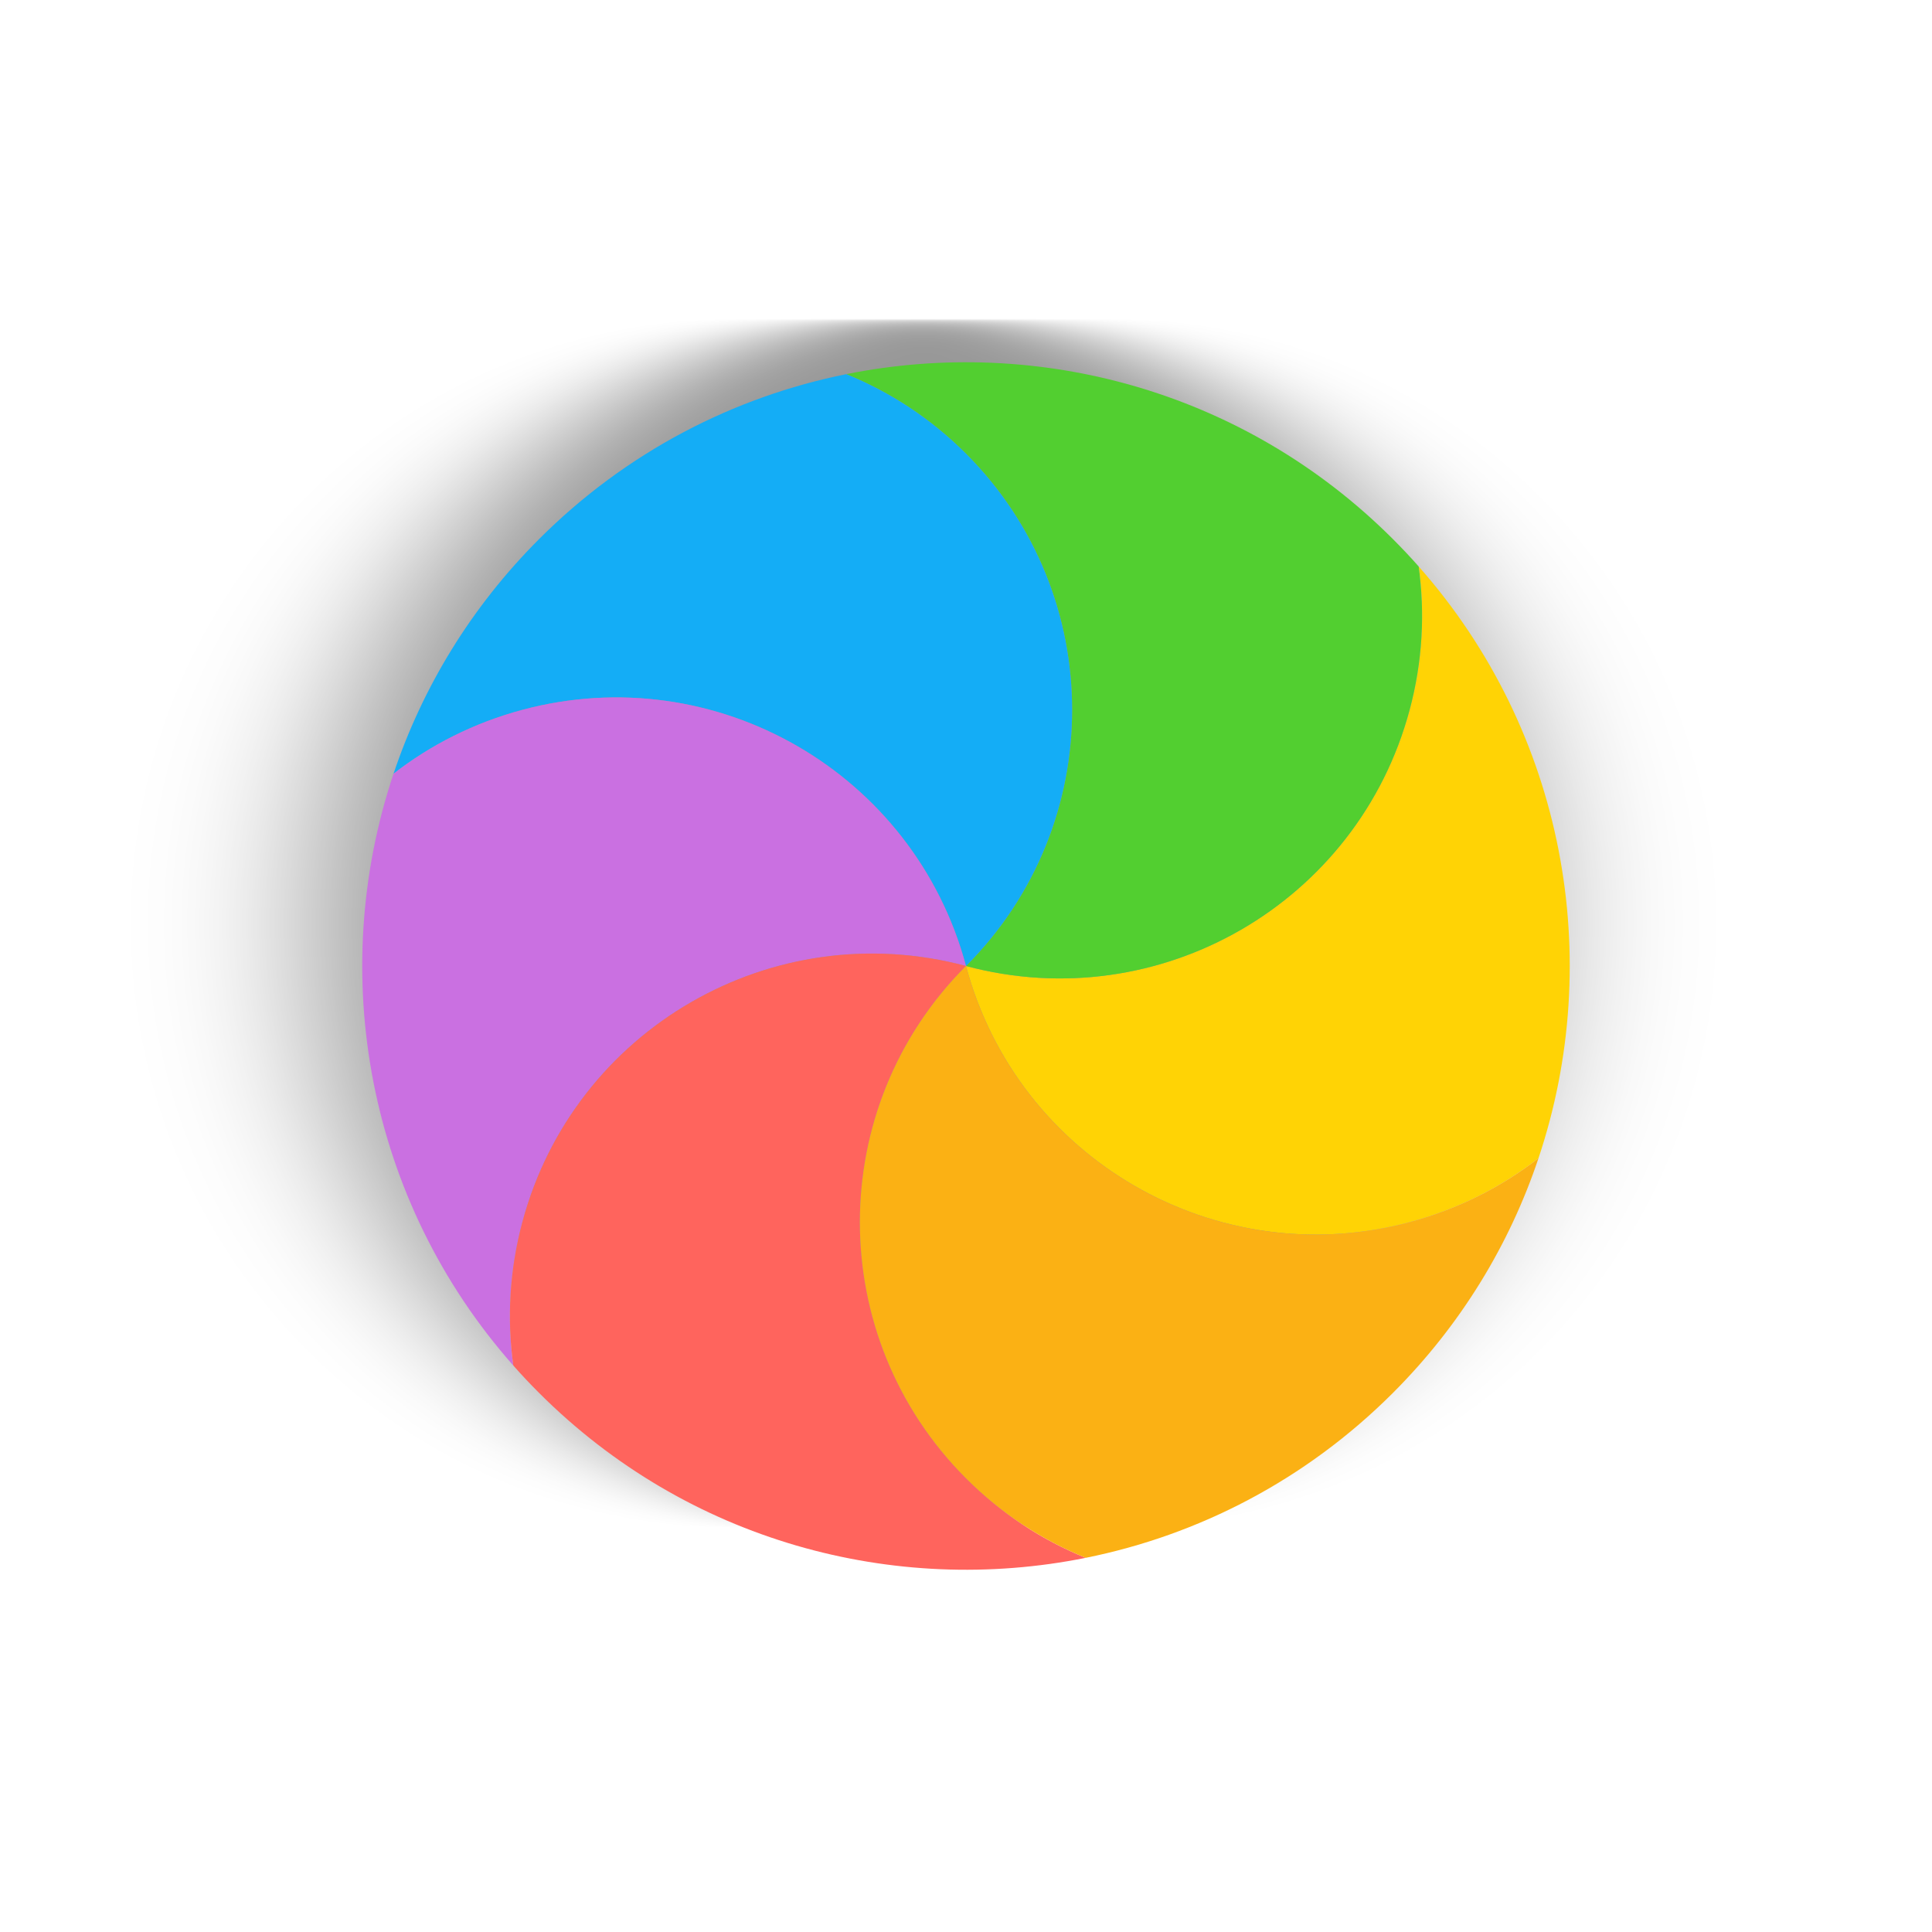
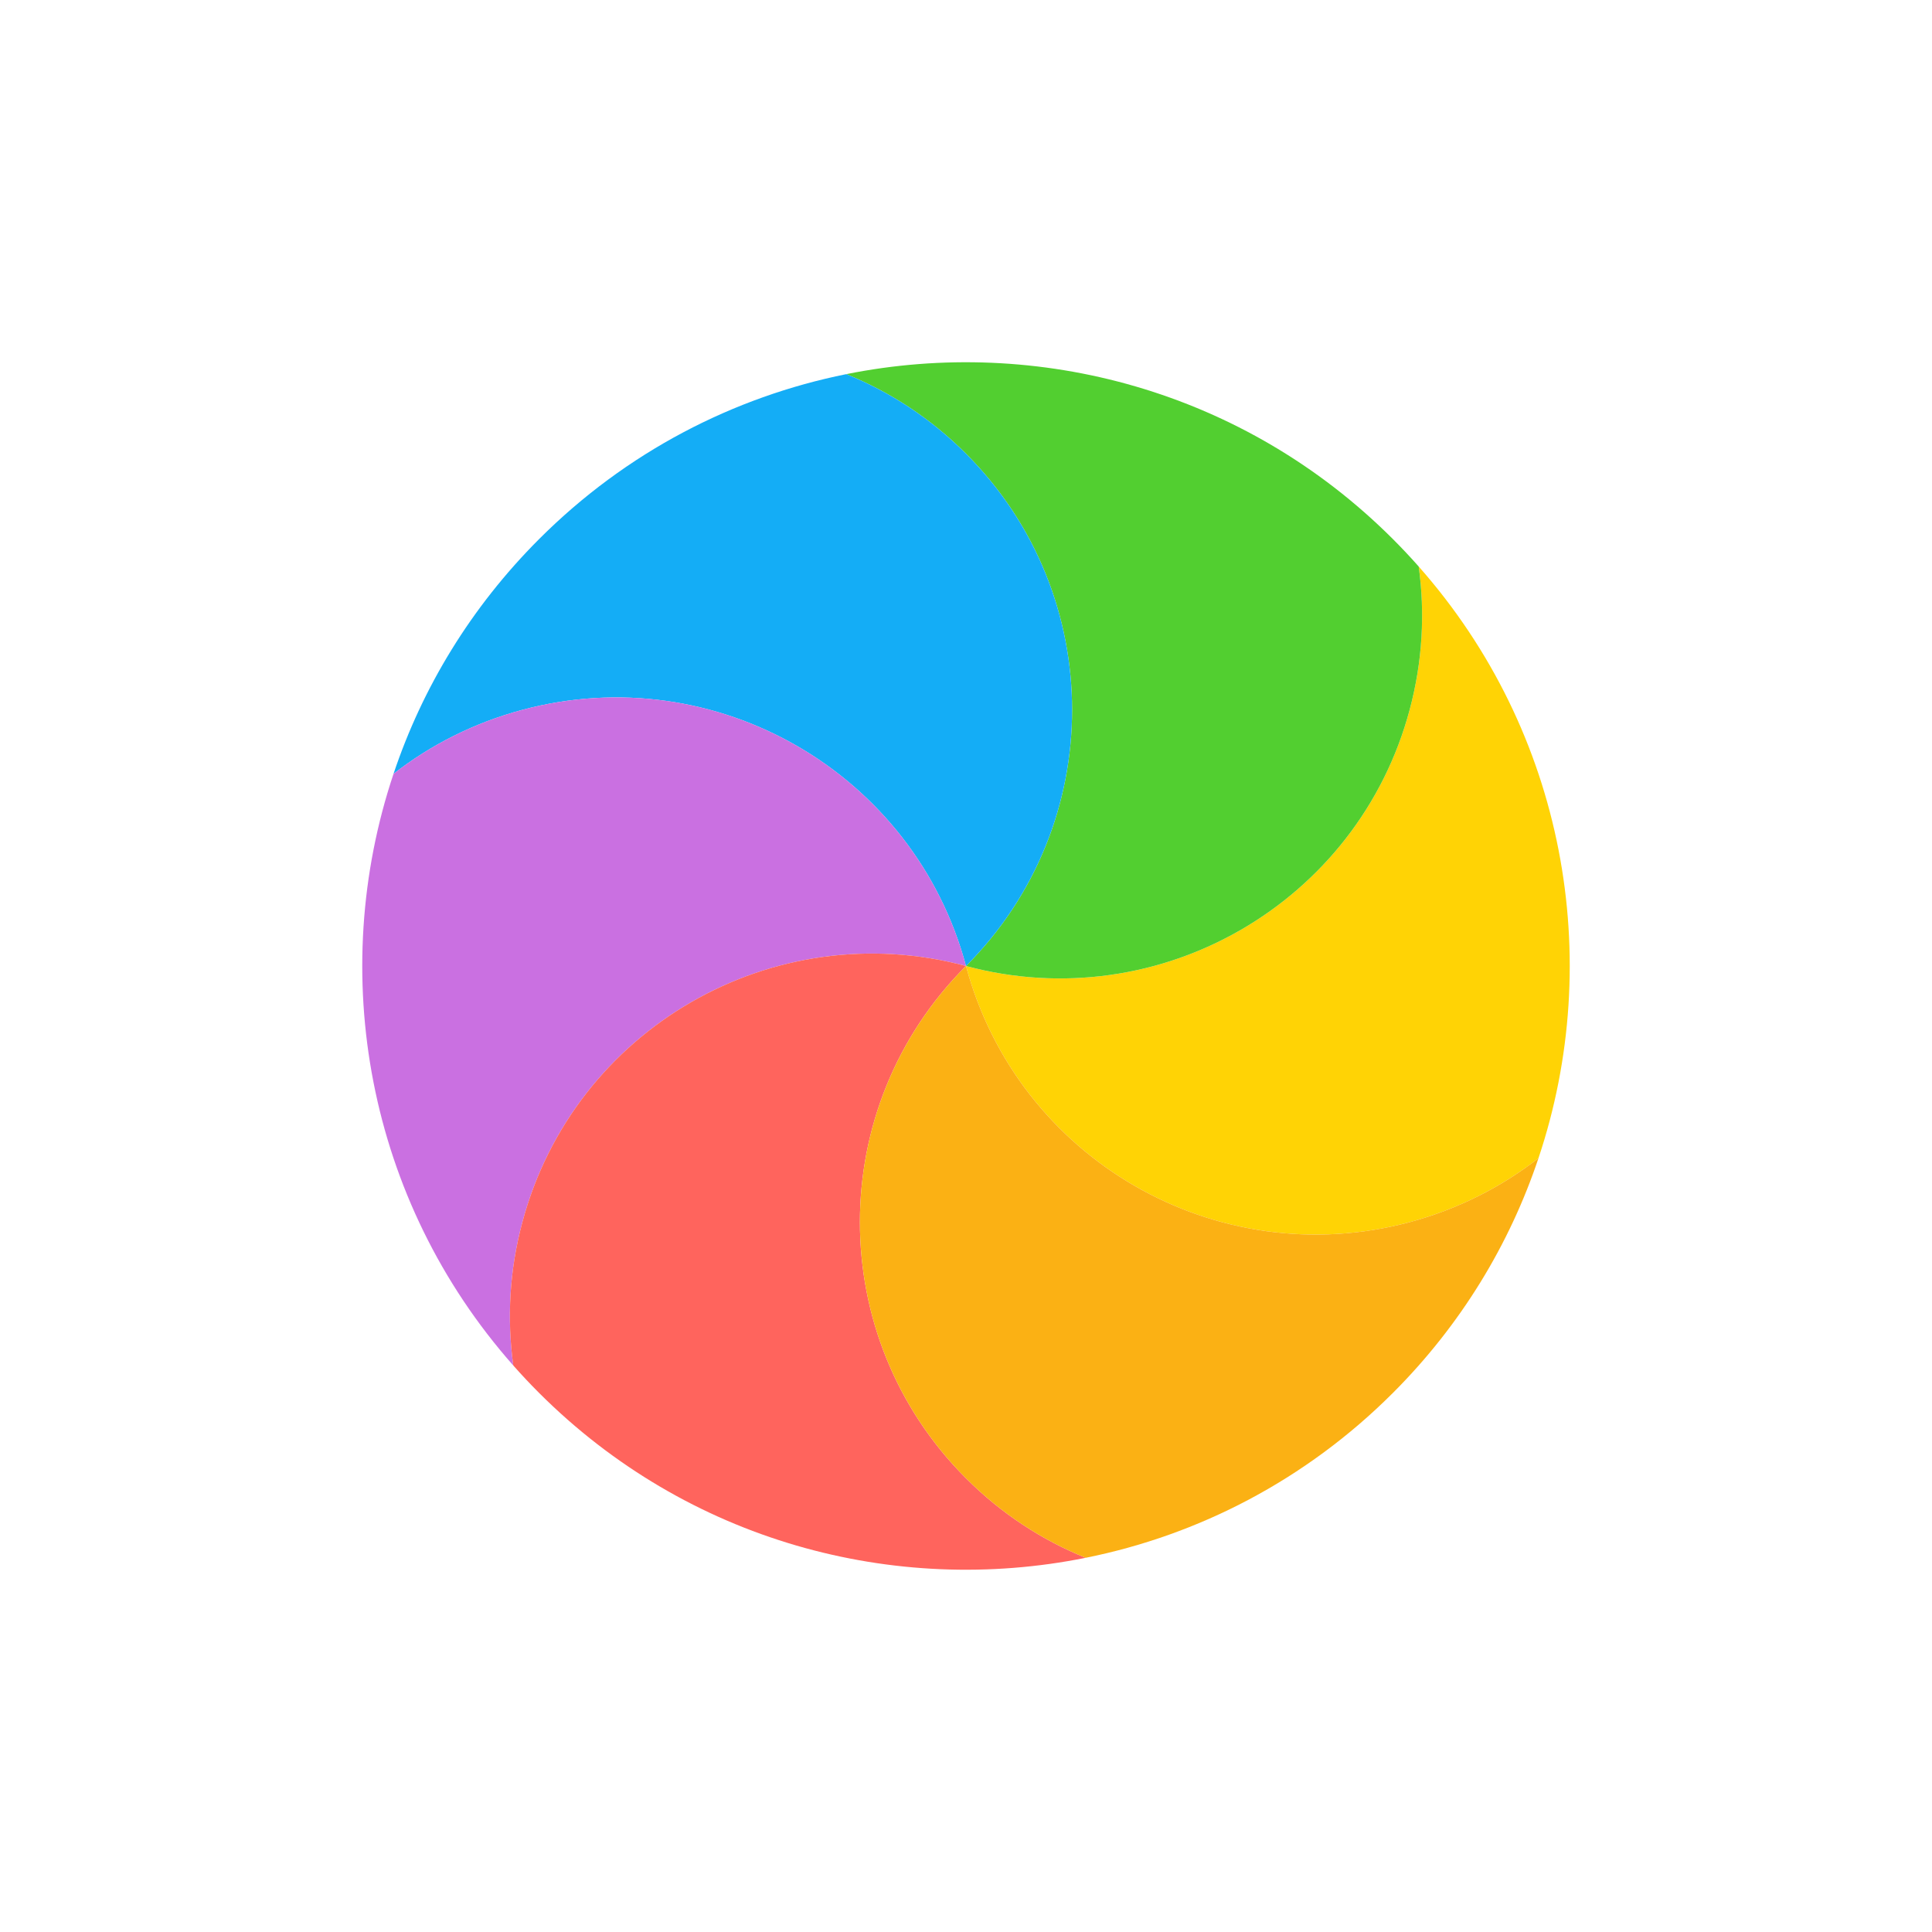
<svg xmlns="http://www.w3.org/2000/svg" width="32" height="32" viewBox="0 0 32 32" fill="none">
-   <g transform="rotate(135.0, 16, 16)">
-     <g filter="url(#filter0_d_1_311)">
-       <path d="M11.546 7.044C12.319 7.14 13.086 7.39 13.804 7.804C16.674 9.461 17.657 13.13 16 16C14.343 13.13 10.674 12.147 7.804 13.804C7.087 14.217 6.489 14.757 6.019 15.377C6.244 11.721 8.434 8.595 11.546 7.044Z" fill="url(#paint0_linear_1_311)" />
-       <path d="M6.019 15.377C6.489 14.757 7.087 14.217 7.804 13.804C10.674 12.147 14.343 13.13 16 16C12.686 16 10 18.686 10 22C10 22.828 10.168 23.616 10.471 24.334C7.776 22.542 6 19.478 6 16C6 15.791 6.006 15.583 6.019 15.377Z" fill="url(#paint1_linear_1_311)" />
-       <path d="M10.471 24.334C10.168 23.616 10 22.828 10 22C10 18.686 12.686 16 16 16C14.343 18.87 15.326 22.539 18.196 24.196C18.914 24.61 19.681 24.86 20.454 24.956C19.113 25.624 17.601 26 16 26C13.956 26 12.055 25.387 10.471 24.334Z" fill="url(#paint2_linear_1_311)" />
-       <path d="M20.454 24.956C19.681 24.86 18.914 24.61 18.196 24.196C15.326 22.539 14.343 18.87 16 16C17.657 18.87 21.326 19.853 24.196 18.196C24.913 17.782 25.511 17.244 25.981 16.623C25.756 20.279 23.567 23.405 20.454 24.956Z" fill="url(#paint3_linear_1_311)" />
-       <path d="M25.981 16.623C25.511 17.244 24.913 17.782 24.196 18.196C21.326 19.853 17.657 18.87 16 16C19.314 16 22 13.314 22 10C22 9.172 21.832 8.384 21.529 7.666C24.224 9.458 26 12.521 26 16C26 16.209 25.994 16.417 25.981 16.623Z" fill="url(#paint4_linear_1_311)" />
-       <path d="M21.529 7.666C21.832 8.384 22 9.172 22 10C22 13.314 19.314 16 16 16C17.657 13.13 16.674 9.461 13.804 7.804C13.086 7.39 12.319 7.14 11.546 7.044C12.887 6.376 14.399 6 16 6C18.044 6 19.945 6.613 21.529 7.666Z" fill="url(#paint5_linear_1_311)" />
-     </g>
-     <defs>
-       <filter id="filter0_d_1_311" x="4" y="5" width="24" height="24" filterUnits="userSpaceOnUse" color-interpolation-filters="sRGB">
-         <feFlood flood-opacity="0" result="BackgroundImageFix" />
-         <feColorMatrix in="SourceAlpha" type="matrix" values="0 0 0 0 0 0 0 0 0 0 0 0 0 0 0 0 0 0 127 0" result="hardAlpha" />
-         <feOffset dy="1" />
-         <feGaussianBlur stdDeviation="1" />
-         <feColorMatrix type="matrix" values="0 0 0 0 0 0 0 0 0 0 0 0 0 0 0 0 0 0 0.405 0" />
-         <feBlend mode="normal" in2="BackgroundImageFix" result="effect1_dropShadow_1_311" />
-         <feBlend mode="normal" in="SourceGraphic" in2="effect1_dropShadow_1_311" result="shape" />
-       </filter>
-       <linearGradient id="paint0_linear_1_311" x1="545.308" y1="7.044" x2="545.308" y2="902.599" gradientUnits="userSpaceOnUse">
-         <stop stop-color="#FFD305" style="stop-color:#FFD305;stop-color:color(display-p3 1 0.828 0.02);stop-opacity:1;" />
-         <stop offset="1" stop-color="#FDCF01" style="stop-color:#FDCF01;stop-color:color(display-p3 0.992 0.812 0.004);stop-opacity:1;" />
-       </linearGradient>
-       <linearGradient id="paint1_linear_1_311" x1="506" y1="12.999" x2="506" y2="1146.46" gradientUnits="userSpaceOnUse">
-         <stop stop-color="#52CF30" style="stop-color:#52CF30;stop-color:color(display-p3 0.322 0.812 0.188);stop-opacity:1;" />
-         <stop offset="1" stop-color="#3BBD1C" style="stop-color:#3BBD1C;stop-color:color(display-p3 0.231 0.741 0.11);stop-opacity:1;" />
-       </linearGradient>
-       <linearGradient id="paint2_linear_1_311" x1="532.723" y1="16" x2="532.723" y2="1016" gradientUnits="userSpaceOnUse">
-         <stop stop-color="#14ADF6" style="stop-color:#14ADF6;stop-color:color(display-p3 0.078 0.678 0.965);stop-opacity:1;" />
-         <stop offset="1" stop-color="#1191F4" style="stop-color:#1191F4;stop-color:color(display-p3 0.067 0.569 0.957);stop-opacity:1;" />
-       </linearGradient>
-       <linearGradient id="paint3_linear_1_311" x1="554.484" y1="16" x2="554.484" y2="911.555" gradientUnits="userSpaceOnUse">
-         <stop stop-color="#CA70E1" style="stop-color:#CA70E1;stop-color:color(display-p3 0.792 0.439 0.882);stop-opacity:1;" />
-         <stop offset="1" stop-color="#B452CB" style="stop-color:#B452CB;stop-color:color(display-p3 0.706 0.322 0.796);stop-opacity:1;" />
-       </linearGradient>
-       <linearGradient id="paint4_linear_1_311" x1="516" y1="7.666" x2="516" y2="1141.12" gradientUnits="userSpaceOnUse">
-         <stop stop-color="#FF645D" style="stop-color:#FF645D;stop-color:color(display-p3 1 0.392 0.365);stop-opacity:1;" />
-         <stop offset="1" stop-color="#FF4332" style="stop-color:#FF4332;stop-color:color(display-p3 1 0.263 0.196);stop-opacity:1;" />
-       </linearGradient>
-       <linearGradient id="paint5_linear_1_311" x1="534.269" y1="6" x2="534.269" y2="1006" gradientUnits="userSpaceOnUse">
-         <stop stop-color="#FBB114" style="stop-color:#FBB114;stop-color:color(display-p3 0.984 0.694 0.078);stop-opacity:1;" />
-         <stop offset="1" stop-color="#FF9508" style="stop-color:#FF9508;stop-color:color(display-p3 1 0.584 0.031);stop-opacity:1;" />
-       </linearGradient>
-     </defs>
-   </g>
+   <path d="M25.482 19.183C24.867 19.662 24.149 20.028 23.348 20.243C20.148 21.1 16.858 19.201 16 16C19.201 16.858 22.491 14.958 23.348 11.757C23.562 10.958 23.605 10.154 23.498 9.383C25.925 12.127 26.586 15.886 25.482 19.183Z" fill="url(#paint0_linear_2063_183)" />
+   <path d="M23.498 9.383C23.605 10.154 23.562 10.958 23.348 11.757C22.491 14.958 19.201 16.858 16 16C18.343 13.657 18.343 9.858 16 7.515C15.415 6.929 14.739 6.49 14.017 6.197C17.189 5.559 20.611 6.469 23.071 8.929C23.219 9.077 23.361 9.228 23.498 9.383Z" fill="url(#paint1_linear_2063_183)" />
+   <path d="M14.017 6.197C14.739 6.49 15.415 6.929 16 7.515C18.343 9.858 18.343 13.657 16 16C15.142 12.799 11.852 10.9 8.652 11.757C7.851 11.972 7.132 12.338 6.518 12.817C6.993 11.396 7.797 10.061 8.929 8.929C10.374 7.483 12.153 6.573 14.017 6.197Z" fill="url(#paint2_linear_2063_183)" />
+   <path d="M6.518 12.817C7.132 12.338 7.851 11.972 8.652 11.757C11.852 10.9 15.142 12.799 16 16C12.799 15.142 9.509 17.042 8.652 20.243C8.437 21.042 8.395 21.846 8.502 22.617C6.075 19.873 5.414 16.114 6.518 12.817Z" fill="url(#paint3_linear_2063_183)" />
+   <path d="M8.502 22.617C8.395 21.846 8.437 21.042 8.652 20.243C9.509 17.042 12.799 15.142 16 16C13.657 18.343 13.657 22.142 16 24.485C16.585 25.071 17.261 25.51 17.983 25.802C14.811 26.441 11.389 25.531 8.929 23.071C8.781 22.923 8.639 22.772 8.502 22.617Z" fill="url(#paint4_linear_2063_183)" />
+   <path d="M17.983 25.802C17.261 25.51 16.585 25.071 16 24.485C13.657 22.142 13.657 18.343 16 16C16.858 19.201 20.148 21.1 23.348 20.243C24.149 20.028 24.867 19.662 25.482 19.183C25.006 20.604 24.203 21.939 23.071 23.071C21.625 24.517 19.847 25.427 17.983 25.802Z" fill="url(#paint5_linear_2063_183)" />
+   <defs>
+     <linearGradient id="paint0_linear_2063_183" x1="-351.945" y1="396.61" x2="-985.197" y2="-236.643" gradientUnits="userSpaceOnUse">
+       <stop stop-color="#FFD305" style="stop-color:#FFD305;stop-color:color(display-p3 1 0.828 0.02);stop-opacity:1;" />
+       <stop offset="1" stop-color="#FDCF01" style="stop-color:#FDCF01;stop-color:color(display-p3 0.992 0.812 0.004);stop-opacity:1;" />
+     </linearGradient>
+     <linearGradient id="paint1_linear_2063_183" x1="-328.36" y1="364.604" x2="-1129.84" y2="-436.872" gradientUnits="userSpaceOnUse">
+       <stop stop-color="#52CF30" style="stop-color:#52CF30;stop-color:color(display-p3 0.322 0.812 0.188);stop-opacity:1;" />
+       <stop offset="1" stop-color="#3BBD1C" style="stop-color:#3BBD1C;stop-color:color(display-p3 0.231 0.741 0.11);stop-opacity:1;" />
+     </linearGradient>
+     <linearGradient id="paint2_linear_2063_183" x1="-349.379" y1="381.379" x2="-1056.49" y2="-325.728" gradientUnits="userSpaceOnUse">
+       <stop stop-color="#14ADF6" style="stop-color:#14ADF6;stop-color:color(display-p3 0.078 0.678 0.965);stop-opacity:1;" />
+       <stop offset="1" stop-color="#1191F4" style="stop-color:#1191F4;stop-color:color(display-p3 0.067 0.569 0.957);stop-opacity:1;" />
+     </linearGradient>
+     <linearGradient id="paint3_linear_2063_183" x1="-364.766" y1="396.766" x2="-998.018" y2="-236.487" gradientUnits="userSpaceOnUse">
+       <stop stop-color="#CA70E1" style="stop-color:#CA70E1;stop-color:color(display-p3 0.792 0.439 0.882);stop-opacity:1;" />
+       <stop offset="1" stop-color="#B452CB" style="stop-color:#B452CB;stop-color:color(display-p3 0.706 0.322 0.796);stop-opacity:1;" />
+     </linearGradient>
+     <linearGradient id="paint4_linear_2063_183" x1="-331.661" y1="375.446" x2="-1133.14" y2="-426.03" gradientUnits="userSpaceOnUse">
+       <stop stop-color="#FF645D" style="stop-color:#FF645D;stop-color:color(display-p3 1 0.392 0.365);stop-opacity:1;" />
+       <stop offset="1" stop-color="#FF4332" style="stop-color:#FF4332;stop-color:color(display-p3 1 0.263 0.196);stop-opacity:1;" />
+     </linearGradient>
+     <linearGradient id="paint5_linear_2063_183" x1="-343.4" y1="389.542" x2="-1050.51" y2="-317.564" gradientUnits="userSpaceOnUse">
+       <stop stop-color="#FBB114" style="stop-color:#FBB114;stop-color:color(display-p3 0.984 0.694 0.078);stop-opacity:1;" />
+       <stop offset="1" stop-color="#FF9508" style="stop-color:#FF9508;stop-color:color(display-p3 1 0.584 0.031);stop-opacity:1;" />
+     </linearGradient>
+   </defs>
</svg>
